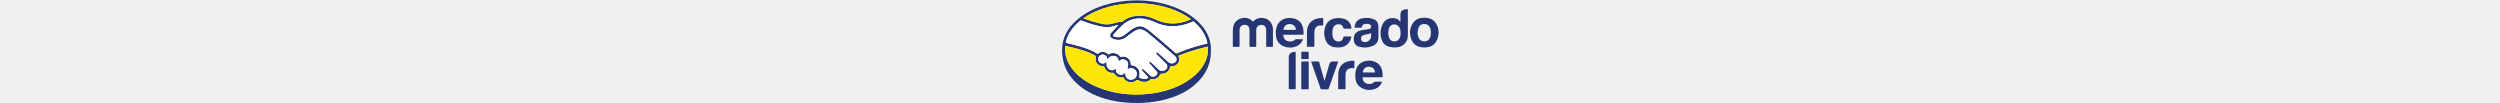
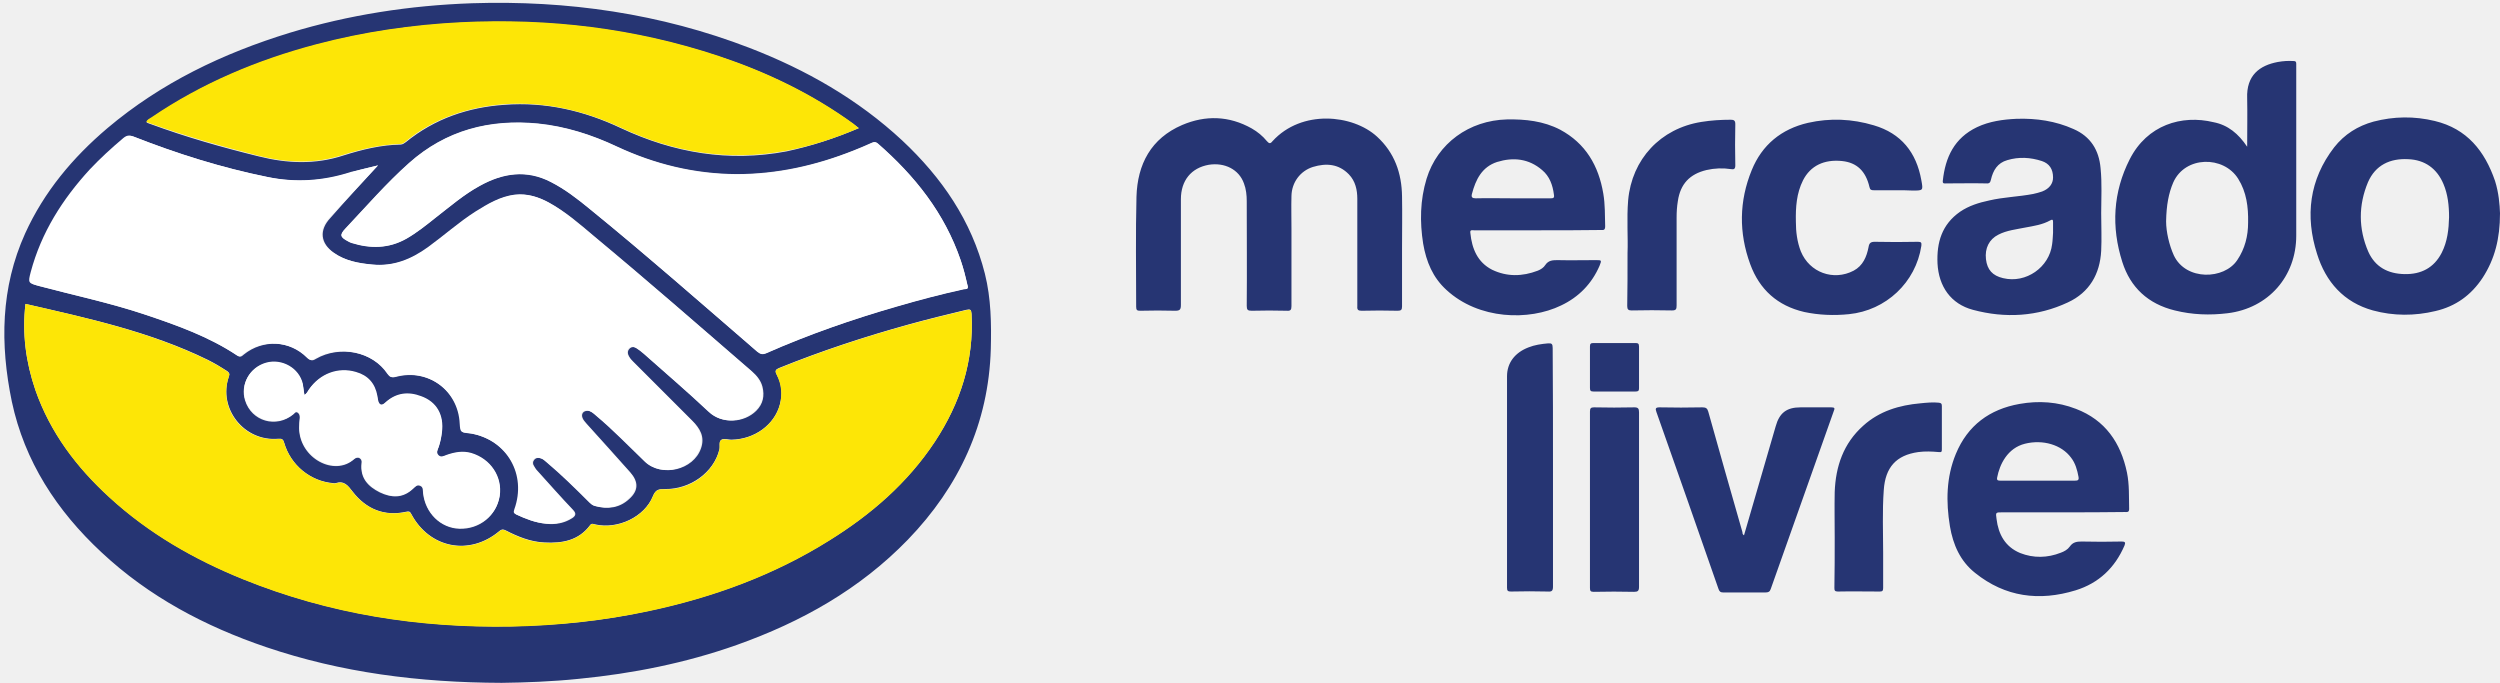
- <svg xmlns="http://www.w3.org/2000/svg" height="103" viewBox="17.8 187.3 804.9 219.8" width="2500">
+ <svg xmlns="http://www.w3.org/2000/svg" height="683" viewBox="17.8 187.3 804.9 219.8" width="2500">
  <path d="m469.2 267.2v18.7c0 1.1-.3 1.4-1.4 1.4-3.9-.1-7.8-.1-11.6 0-1.1 0-1.5-.3-1.4-1.4v-34.6c0-2.9-.6-5.7-2.7-7.9-3.3-3.4-7.3-3.7-11.6-2.4-4.1 1.3-6.8 5-6.9 9.3-.1 3.6 0 7.1 0 10.7v24.8c0 1.2-.3 1.6-1.5 1.5-3.8-.1-7.6-.1-11.3 0-1.3 0-1.6-.3-1.6-1.6.1-11.2 0-22.5 0-33.7 0-1.9-.2-3.9-.9-5.7-1.6-4.5-6.2-6.8-11.3-6-5.7 1-9 5.1-9 11.1v34c0 1.5-.3 1.9-1.8 1.9-3.8-.1-7.6-.1-11.3 0-1 0-1.3-.2-1.3-1.3 0-11.8-.2-23.6.1-35.4.3-10.5 4.7-18.8 14.7-23.1 7.5-3.2 15.1-3 22.4 1.1 1.9 1.1 3.5 2.4 4.9 4.1.7.8 1.1.9 1.8 0 9.4-10.3 25.8-8.6 33.6-1.5 5.7 5.2 8 11.8 8.1 19.3.1 5.6 0 11.1 0 16.7zm272.1-32.7c0-5.5.1-10.6 0-15.6-.3-7.4 4-10.6 9.9-11.7 1.7-.3 3.3-.4 5-.3.7 0 .9.2.9.9v55.3c0 13.2-9 23.4-22.1 25-5.7.7-11.4.5-17-.9-8.6-2.1-14.3-7.4-16.9-15.6-3.6-11.3-3-22.5 2.4-33.1 5.6-11 16.7-14.4 27-11.9 4.6.9 8 3.7 10.8 7.9zm-26.1 24c0 3.4 1 7.7 2.5 11 3.9 8.2 16.2 7.8 20.4 1.5 2.5-3.7 3.5-7.8 3.5-12.1.1-5-.5-9.8-3.2-14.1-4.7-7.5-17.1-7.4-20.9 1.2-1.5 3.5-2.2 7.3-2.3 12.5zm-202.4 2.9h-20.4c-.6 0-1.4-.3-1.2.9.5 5 2.3 9.4 7 11.8 4.8 2.3 9.7 2.2 14.7.3 1-.4 1.9-1 2.4-1.8 1-1.5 2.3-1.6 3.9-1.6 4.1.1 8.3 0 12.4 0 1.9 0 1.9 0 1.2 1.8-2.5 5.8-6.7 10.1-12.4 12.8-10.3 5-26.5 4.6-36.9-5-4.4-4-6.5-9.1-7.5-14.9-1.1-7-1-14 1.1-20.9 3.5-11.4 13.7-18.8 25.9-19.1 5.9-.1 11.7.5 17.1 3.3 8.2 4.4 12.4 11.6 13.9 20.6.6 3.5.5 7 .6 10.5 0 1.1-.4 1.3-1.3 1.2-6.8.1-13.6.1-20.5.1zm-8-10.3h12.2c.9 0 1.3-.1 1.1-1.2-.4-3.1-1.4-5.9-3.8-7.9-4.3-3.7-9.3-4.2-14.5-2.6-4.9 1.6-6.9 5.7-8.1 10.3-.3 1.1.2 1.4 1.2 1.4 4.1-.1 8 0 11.9 0zm177 101.1h-19.3c-2.2 0-2.2 0-1.9 2.1.6 5 2.8 9 7.6 11 4.3 1.7 8.8 1.6 13.1-.1 1.1-.4 2.2-1 2.9-2 1-1.4 2.2-1.6 3.8-1.6 4.3.1 8.6.1 12.9 0 1.1 0 1.3.3.9 1.3-3.1 7.2-8.3 12.1-15.7 14.4-11.7 3.6-22.7 2.2-32.4-5.6-4.8-3.8-7.1-9.1-8.1-15-1.3-7.9-1.2-15.8 1.9-23.3 3.8-9.2 10.9-14.4 20.5-16.1 6.2-1.1 12.3-.7 18.2 1.6 9.4 3.6 14.4 10.9 16.4 20.5.8 3.9.6 7.8.7 11.7 0 1.2-.7 1-1.4 1-6.8.1-13.5.1-20.1.1zm-7.9-10.2h11.9c.9 0 1.4-.1 1.2-1.2-.4-2.2-1-4.4-2.4-6.2-3.1-4.2-9.1-5.9-14.8-4.5s-8.2 6.7-9 10.9c-.2 1 .4 1 1.1 1zm148.8-86.1c0 8.2-1.7 14.8-5.6 20.8-3.7 5.6-8.7 9.2-15.2 10.7-6.7 1.6-13.5 1.6-20.1-.2-9.4-2.6-15.2-9.2-18-18.2-3.9-12.2-2.5-23.9 5.5-34.3 3.3-4.2 7.6-6.9 12.7-8.3 6.5-1.7 13.1-1.8 19.7-.2 10.4 2.5 16.1 9.7 19.4 19.3 1.2 3.8 1.5 7.6 1.6 10.4zm-16.4 1.3c0-3.8-.4-7.4-1.8-10.7-2.1-5-6-7.8-11.4-8-5.8-.3-10.5 1.9-12.9 7.4-3.1 7.4-3.1 15 .1 22.4 2.2 4.9 6.3 7.1 11.7 7.2 5.3.1 9.4-2 11.9-6.8 1.9-3.7 2.3-7.7 2.4-11.5zm-112-1.3c0 4 .2 8.1 0 12.1-.4 7.5-3.8 13.4-10.7 16.6-9.8 4.6-20.2 5.2-30.6 2.4-7.1-1.9-11-7.5-11.4-14.9-.3-6.8 1.4-12.6 7.3-16.7 2.8-1.9 6-2.9 9.3-3.6 4.7-1.1 9.5-1.2 14.2-2.1 1-.2 2-.5 2.9-.8 2.3-.9 3.5-2.5 3.5-4.5 0-2.7-1.2-4.5-3.6-5.3-3.7-1.2-7.4-1.4-11.1-.3-3.2.9-4.6 3.3-5.3 6.3-.2.9-.5 1.3-1.5 1.2-4.3-.1-8.6 0-12.9 0-.5 0-1.2.2-1.1-.8.8-7.6 3.7-13.8 11-17.3 4-1.9 8.4-2.5 12.8-2.7 6.3-.2 12.5.7 18.3 3.3 5.5 2.4 8.2 6.8 8.7 12.6.5 4.9.2 9.7.2 14.5zm-15.5 6.3v-3.5c0-.7-.2-.9-.9-.5-2.5 1.4-5.3 1.8-8 2.3-2.9.6-6 .9-8.7 2.3-3 1.5-4.4 4.4-4 7.9.4 3.4 2.1 5.3 5.5 6.1 7.4 1.8 14.9-3.5 15.8-10.9.2-1.3.2-2.5.3-3.7zm-50.5-13.7h-7.2c-.8 0-1.2-.1-1.4-1-1.2-5.2-4.1-7.9-8.8-8.4-5.8-.6-10.2 1.5-12.6 6.2-2.1 4.2-2.4 8.7-2.3 13.3 0 3.3.4 6.5 1.6 9.6 2.8 6.8 10.5 9.6 17 6.2 3-1.6 4.2-4.5 4.8-7.6.2-1.3.7-1.7 2-1.7 4.6.1 9.3.1 13.9 0 1.1 0 1.2.3 1.1 1.3-1.8 11.8-11.4 20.8-23.3 22-4.9.5-9.7.3-14.4-.7-8.6-2-14.4-7.2-17.4-15.4-3.7-10.1-3.6-20.3.5-30.3 3.3-8.1 9.5-13.2 18.1-15.2 7.1-1.6 14.2-1.3 21.2.8 8.8 2.6 13.7 8.7 15.3 17.7.6 3.3.6 3.3-2.8 3.3-1.8-.1-3.5-.1-5.3-.1zm-49 111.1 10.2-35.1c1.2-4.3 3.5-6.1 8-6.1h9.9c1.1 0 1.2.3.8 1.2-6.8 19.1-13.5 38.2-20.3 57.3-.3.9-.8 1.1-1.7 1.1h-13.6c-.9 0-1.2-.3-1.5-1.1-6.6-19-13.3-38-20-57-.4-1.1-.3-1.5 1-1.5 4.6.1 9.2.1 13.8 0 1.1 0 1.6.3 1.9 1.4 3.6 12.9 7.3 25.9 11 38.8 0 .3 0 .7.5 1zm-61.5-21.8v38.3c0 1.4-.4 1.7-1.7 1.6-3.9-.1-7.9-.1-11.8 0-1 0-1.3-.2-1.3-1.2v-68.1c0-4.3 2.5-7.6 6.9-9.3 2-.8 4.1-1.1 6.3-1.3 1.2-.1 1.5.2 1.5 1.5.1 12.8.1 25.6.1 38.5zm24-69.1c.2-4.9-.3-11 .2-17 1.2-13.2 10.4-23.1 23.6-25.2 3.1-.5 6.3-.7 9.4-.7 1 0 1.5.2 1.5 1.4-.1 4.4-.1 8.9 0 13.3 0 1.1-.4 1.4-1.4 1.2-2.6-.4-5.3-.3-7.9.3-5.4 1.3-8.4 4.5-9.2 10-.3 1.8-.4 3.5-.4 5.3v28.3c0 1.2-.2 1.6-1.5 1.6-4.3-.1-8.7-.1-13 0-1 0-1.4-.3-1.4-1.4.1-5.3.1-10.6.1-17.1zm66.7 91.7c0-4.9-.1-9.8 0-14.7.3-8.3 2.8-15.7 9.2-21.4 5.2-4.7 11.6-6.6 18.4-7.2 2-.2 4-.4 5.9-.2.8.1 1 .3 1 1.1v13.9c0 .8-.1 1-1 .9-2.2-.2-4.4-.3-6.6 0-7.1 1-10.6 4.9-11.1 12.2-.5 6.8-.2 13.6-.2 20.3v11.3c0 .9-.3 1.1-1.1 1.1-4.5 0-9-.1-13.5 0-1 0-1.1-.4-1.1-1.2.1-5.4.1-10.7.1-16.1zm-63-12.1v27.9c0 1.3-.4 1.6-1.6 1.6-4.3-.1-8.7-.1-13 0-1 0-1.2-.3-1.2-1.3v-56.7c0-1.1.3-1.4 1.3-1.4 4.3.1 8.7.1 13 0 1.2 0 1.5.4 1.5 1.6zm-7.8-50.6h6.6c.8 0 1.2.1 1.2 1.1v13.5c0 .8-.3 1-1.1 1h-13.6c-.9 0-1.1-.3-1.1-1.2v-13.3c0-.9.3-1.1 1.1-1.1zm-358.4 109.4c-26.7-.1-51.6-3.3-75.8-11.5-19.7-6.7-37.7-16.2-53-30.5-14.4-13.4-24.8-29.3-28.9-48.6-3.8-18.4-3.6-36.6 4.3-54.1 6.1-13.4 15.3-24.4 26.5-33.9 17.3-14.6 37.2-24.1 58.7-30.7 19.1-5.8 38.7-8.8 58.6-9.5 30.8-1 60.7 3.3 89.5 14.4 18.1 7 34.8 16.5 49.1 29.8 12.7 11.9 22.3 25.8 26.6 42.9 2 8 2.1 16.1 1.9 24.2-.7 24-10.2 44.3-26.7 61.4-15.5 16-34.3 26.5-55.1 33.9-16.4 5.8-33.4 9.2-50.8 10.9-8.7.9-17.4 1.2-24.9 1.3zm-153.3-122c-1.1 9.5.1 18.7 3.2 27.7 4.8 13.7 13.2 24.8 23.8 34.5 12.7 11.6 27.3 20 43.1 26.4 27.7 11.2 56.6 15.7 86.3 15.2 15-.3 29.8-1.8 44.4-5 20.6-4.4 40.1-11.5 58-22.7 13.4-8.3 25.2-18.5 34-31.8 8.2-12.4 12.6-26 11.8-41.1-.1-1.4-.4-1.6-1.7-1.3-6.2 1.5-12.4 3-18.5 4.7-14.1 3.9-28.1 8.5-41.7 14-1.2.5-1.5.9-.8 2.2 1.6 3 1.9 6.2 1 9.5-1.7 6.6-8.2 11.3-15.6 11.4-1.1 0-2.4-.5-3.2 0-1 .6-.4 2.1-.7 3.2-1.8 7.3-9.3 12.8-17.5 12.7-2 0-3 .1-3.9 2.3-2.7 6.7-11.3 10.7-18.5 9.1-.6-.1-1.2-.5-1.7.2-3.7 5-9 5.9-14.7 5.6-4.5-.2-8.6-1.9-12.5-3.9-.8-.4-1.3-.4-2 .2-9.6 8.1-22.5 5.6-28.4-5.5-.4-.8-.7-.9-1.6-.7-7.1 1.6-12.9-.9-17.2-6.4-1.6-2.1-2.8-3.7-5.6-2.8-.2.1-.5 0-.7 0-7.4-.6-13.7-5.8-15.8-13-.3-1.1-.7-1.4-1.9-1.3-10.9 1-19.5-9.7-15.9-20.1.3-.8.1-1.2-.6-1.7-2-1.3-4-2.5-6.2-3.6-18.6-9.1-38.6-13.4-58.7-18zm113.5-44.6c-3.1.8-5.8 1.3-8.4 2.2-8.9 2.9-17.8 3.5-27 1.6-14.8-3-29.1-7.5-43.1-13-1.3-.5-2.2-.4-3.2.5-3.7 3.2-7.4 6.5-10.8 10.1-8.8 9.6-15.6 20.3-19 33-.9 3.5-.9 3.5 2.6 4.5 11.3 3 22.7 5.4 33.8 9.1 10.4 3.5 20.7 7.2 30 13.3.9.6 1.3.1 1.9-.4 6.2-5 15-4.6 20.6 1.1.9.9 1.5 1 2.6.3 7.8-4.5 18.5-2.3 23.3 4.9.7 1.1 1.3 1.2 2.5.9 10.4-2.8 20.3 4.5 20.8 15.1.1 2.8.1 2.8 3 3.1.2 0 .5.1.7.1 11.6 2.2 17.9 13.4 13.9 24.4-.3.8-.3 1.3.6 1.7 3 1.4 6.1 2.6 9.4 2.9 3 .3 5.8-.2 8.3-1.8 1.1-.7 1.5-1.5.3-2.7-3.9-4.1-7.6-8.3-11.4-12.5-.5-.5-.9-1.1-1.2-1.7-.4-.6-.4-1.3.1-1.9.6-.7 1.3-.7 2.1-.5.9.2 1.6.9 2.3 1.5 4.7 3.9 9 8.2 13.3 12.5.6.6 1.1 1.2 2 1.4 4 1.1 7.8.6 10.9-2.3 3-2.7 3-5.5.4-8.5-4.7-5.3-9.4-10.5-14.1-15.7-.5-.6-1-1.1-1.3-1.8-.6-1.4.2-2.4 1.7-2.4 1.2.1 2 .9 2.8 1.6 5.5 4.6 10.6 9.8 15.7 14.8 5.3 5.1 15.5 2.7 17.9-4.3 1.3-3.7-.3-6.4-2.8-8.9l-19-19c-.5-.5-1-1-1.3-1.6-.5-.8-.7-1.8.1-2.6.7-.7 1.6-.6 2.4-.1.9.5 1.7 1.2 2.5 1.9 6.9 6.2 14 12.2 20.8 18.6 4.3 4.1 11.3 3.4 15.1-.4 2.2-2.2 2.7-4.8 2-7.7-.5-2-1.8-3.6-3.4-5-16.9-14.6-33.7-29.3-50.8-43.5-4.6-3.9-9.2-7.9-14.5-10.8-3.3-1.8-6.8-2.9-10.7-2.5-4.9.5-8.9 3-12.8 5.5-5.4 3.4-10.1 7.6-15.2 11.4-5.4 3.9-11.2 6.2-18 5.6-4.4-.4-8.8-1.2-12.5-3.8-4.5-3.1-4.9-7.4-1.2-11.3 4.8-5.5 9.9-11 15.3-16.9zm189.9 39c0-.2-.1-.3-.1-.4-.6-2.7-1.3-5.4-2.2-8.1-5.2-15.2-14.8-27.2-26.7-37.6-.6-.5-1.1-.6-1.9-.2-2 .9-3.9 1.7-5.9 2.5-12.1 4.8-24.6 7.6-37.7 7.6-13.5-.1-26.3-3.2-38.5-8.9-8.1-3.8-16.5-6.5-25.4-7.4-15.5-1.5-29.6 2.1-41.5 12.7-7.3 6.5-13.7 13.9-20.4 21-2 2.1-1.8 2.8.8 4.2.4.2.7.4 1.1.5 6.1 1.9 12 1.9 17.7-1.4 3.3-1.9 6.3-4.3 9.3-6.7 4.6-3.6 9.1-7.4 14.3-10.3 7.4-4.1 15.1-5.3 22.9-1.2 4.5 2.3 8.5 5.4 12.4 8.6 18.3 15 36.1 30.6 54 46 1 .8 1.7 1 2.9.5 13.6-6 27.6-10.8 41.9-15 7.2-2.1 14.4-4 21.7-5.6.5 0 1.4.2 1.3-.8zm-35.1-51c-.7-.5-1.1-.8-1.6-1.2-13.3-9.6-27.8-16.7-43.3-21.8-27-9-54.8-12.3-83.2-10.9-15.8.8-31.3 3-46.5 7.1-18.9 5-36.8 12.4-53 23.5-.6.4-1.4.6-1.7 1.5.5.2.9.4 1.3.5 11.4 4.2 23 7.5 34.8 10.4 9.1 2.3 18.2 2.7 27.3-.3 6-1.9 12.1-3.4 18.4-3.5.7 0 1.2-.5 1.7-.8 9.2-7.5 20-11.2 31.7-12 13.2-1 25.7 1.9 37.5 7.5 17.1 8 34.7 11 53.3 7.5 7.9-1.7 15.6-4.2 23.3-7.5zm-178.5 85.9c-.2-1.2-.3-2.3-.6-3.4-1.2-5.1-6.7-8.2-11.8-6.8-5.3 1.5-8.3 6.9-6.7 12 2.1 6.7 10 9 15.5 4.5.4-.3.7-1 1.4-.6.6.4.7 1 .7 1.7-.1 1.1-.2 2.2-.2 3.3.1 9.7 11.4 15.7 17.7 10 .5-.4 1.1-.7 1.8-.3.6.4.7 1 .6 1.7-.5 4.7 2.1 7.4 5.9 9.3 3.8 1.8 7.4 1.9 10.6-1.1.7-.6 1.3-1.5 2.4-1 1 .4.8 1.4.9 2.3.7 6.5 5.7 11.3 11.7 11.5 6.5.2 11.9-4.2 12.9-10.4s-2.9-12-9.1-13.8c-2.8-.8-5.4-.3-8 .6-.8.3-1.8.9-2.6.1-.9-.9-.2-1.9.1-2.8.5-1.5.8-3 1-4.6.7-5.6-1.7-9.8-6.7-11.6-4.2-1.5-8.1-1.1-11.5 2-1.3 1.2-2.1.8-2.4-.9-.1-.4-.1-.8-.2-1.2-.8-3.9-3-6.6-6.9-7.7-5.7-1.7-11.6.6-15.1 5.6-.3.4-.6 1.2-1.4 1.6z" fill="#263573" />
  <path d="m26 285.1c20.1 4.6 40.1 9 58.7 18.1 2.1 1.1 4.2 2.2 6.2 3.6.7.5.9.9.6 1.7-3.7 10.5 4.9 21.1 15.9 20.1 1.2-.1 1.6.2 1.9 1.3 2.1 7.2 8.5 12.3 15.8 13 .2 0 .5.1.7 0 2.8-.9 4 .7 5.6 2.8 4.3 5.5 10.1 7.9 17.2 6.4.8-.2 1.2 0 1.6.7 5.9 11.1 18.8 13.6 28.4 5.5.7-.6 1.2-.6 2-.2 3.9 2.1 8 3.7 12.5 3.9 5.7.3 11-.6 14.7-5.6.5-.7 1.1-.4 1.7-.2 7.2 1.6 15.8-2.4 18.5-9.1.9-2.2 1.9-2.4 3.9-2.3 8.3.2 15.7-5.4 17.5-12.7.3-1.1-.3-2.7.7-3.2.8-.5 2.1.1 3.2 0 7.4-.1 13.9-4.9 15.6-11.4.8-3.3.5-6.5-1-9.5-.7-1.3-.4-1.7.8-2.2 13.6-5.5 27.5-10.1 41.7-14 6.1-1.7 12.3-3.2 18.5-4.7 1.3-.3 1.6-.1 1.7 1.3.8 15.1-3.6 28.6-11.8 41.1-8.8 13.3-20.5 23.4-34 31.8-17.9 11.2-37.4 18.3-58 22.7-14.6 3.1-29.4 4.7-44.4 5-29.8.5-58.6-4-86.3-15.2-15.8-6.4-30.5-14.8-43.1-26.4-10.6-9.7-19-20.8-23.8-34.5-3.1-9.1-4.3-18.3-3.2-27.8z" fill="#fde606" />
  <path d="m139.5 240.5c-5.4 5.8-10.5 11.3-15.6 16.8-3.7 4-3.3 8.2 1.2 11.3 3.7 2.6 8.1 3.4 12.5 3.8 6.8.7 12.6-1.7 18-5.6 5.1-3.7 9.9-8 15.2-11.4 4-2.5 8-4.9 12.8-5.5 3.9-.4 7.3.7 10.7 2.5 5.3 2.9 9.9 7 14.5 10.8 17.2 14.3 34 28.9 50.8 43.5 1.6 1.4 2.8 2.9 3.4 5 .8 2.9.3 5.5-2 7.7-3.8 3.8-10.8 4.5-15.1.4-6.8-6.4-13.8-12.4-20.8-18.6-.8-.7-1.6-1.3-2.5-1.9-.8-.5-1.7-.6-2.4.1-.8.8-.6 1.7-.1 2.6.4.6.9 1.1 1.3 1.6l19 19c2.5 2.5 4 5.2 2.8 8.9-2.4 7-12.6 9.5-17.9 4.3-5.2-5-10.2-10.2-15.7-14.8-.8-.7-1.7-1.5-2.8-1.6-1.5-.1-2.3.9-1.7 2.4.3.7.8 1.3 1.3 1.8 4.7 5.2 9.4 10.5 14.1 15.7 2.7 3 2.6 5.8-.4 8.5-3.1 2.9-6.9 3.4-10.9 2.3-.8-.2-1.4-.8-2-1.4-4.3-4.3-8.7-8.6-13.3-12.5-.7-.6-1.4-1.3-2.3-1.5-.8-.2-1.5-.2-2.1.5-.5.6-.5 1.3-.1 1.9s.8 1.2 1.2 1.7c3.8 4.2 7.5 8.4 11.4 12.5 1.2 1.3.8 2-.3 2.7-2.5 1.6-5.4 2.1-8.3 1.8-3.3-.3-6.4-1.5-9.4-2.9-.9-.4-.9-.8-.6-1.7 4-11.1-2.3-22.2-13.9-24.4-.2 0-.5-.1-.7-.1-2.8-.3-2.8-.3-3-3.1-.5-10.7-10.3-17.9-20.8-15.1-1.2.3-1.7.2-2.5-.9-4.8-7.2-15.5-9.5-23.3-4.9-1.1.6-1.7.6-2.6-.3-5.6-5.6-14.4-6.1-20.6-1.1-.6.5-1 1-1.9.4-9.2-6.2-19.5-9.8-30-13.3-11.1-3.7-22.5-6.1-33.8-9.1-3.5-.9-3.5-1-2.6-4.5 3.4-12.7 10.2-23.4 19-33 3.4-3.6 7-6.9 10.8-10.1 1.1-.9 1.9-1 3.2-.5 14 5.5 28.3 10 43.1 13 9.1 1.9 18.1 1.3 27-1.6 2.9-.7 5.6-1.3 8.7-2.1z" fill="#fff" />
  <path d="m329.4 279.5c.1 1-.8.8-1.3.9-7.3 1.6-14.5 3.5-21.7 5.6-14.3 4.1-28.3 9-41.9 15-1.2.5-1.9.3-2.9-.5-17.9-15.5-35.6-31.1-54-46-3.9-3.2-7.9-6.3-12.4-8.6-7.9-4.1-15.5-2.9-22.9 1.2-5.2 2.8-9.6 6.7-14.3 10.3-3 2.4-6 4.8-9.3 6.7-5.7 3.2-11.6 3.3-17.7 1.4-.4-.1-.7-.3-1.1-.5-2.7-1.4-2.8-2.1-.8-4.2 6.7-7.1 13.1-14.5 20.4-21 11.9-10.6 26-14.2 41.5-12.7 8.9.9 17.4 3.6 25.4 7.4 12.2 5.7 25 8.9 38.5 8.9 13.1.1 25.6-2.8 37.7-7.6 2-.8 4-1.6 5.9-2.5.7-.3 1.2-.3 1.9.2 12 10.4 21.5 22.4 26.7 37.6.9 2.6 1.6 5.3 2.2 8.1.1 0 .1.1.1.3z" fill="#fff" />
  <path d="m294.3 228.5c-7.7 3.3-15.4 5.8-23.4 7.3-18.6 3.5-36.3.5-53.3-7.5-11.8-5.5-24.3-8.4-37.5-7.5-11.7.9-22.5 4.5-31.7 12-.5.4-.9.8-1.7.8-6.3.2-12.4 1.6-18.4 3.5-9.1 3-18.1 2.6-27.3.3-11.8-3-23.4-6.3-34.8-10.4-.4-.2-.8-.3-1.3-.5.3-.8 1.1-1.1 1.7-1.5 16.2-11 34.1-18.5 53-23.5 15.2-4 30.8-6.3 46.5-7.1 28.4-1.4 56.2 1.9 83.2 10.9 15.5 5.2 30.1 12.2 43.3 21.8.6.6 1.1.9 1.7 1.4z" fill="#fde606" />
  <path d="m115.8 314.4c.8-.4 1.1-1.2 1.5-1.8 3.5-5.1 9.4-7.3 15.1-5.6 3.9 1.1 6.2 3.7 6.9 7.7.1.4.1.8.2 1.2.3 1.7 1.2 2.1 2.4.9 3.4-3.1 7.3-3.6 11.5-2 5 1.8 7.4 6 6.7 11.6-.2 1.6-.5 3.1-1 4.6-.3.9-1 1.9-.1 2.8.8.8 1.8.2 2.6-.1 2.6-.9 5.2-1.4 8-.6 6.2 1.9 10 7.6 9.1 13.8-1 6.2-6.4 10.5-12.9 10.4-6.1-.1-11-4.9-11.7-11.5-.1-.8.1-1.8-.9-2.3-1.1-.5-1.7.4-2.4 1-3.3 3-6.9 3-10.6 1.1-3.8-1.9-6.4-4.6-5.9-9.3.1-.7.1-1.3-.6-1.7-.6-.4-1.3-.1-1.8.3-6.3 5.6-17.6-.3-17.7-10 0-1.1.1-2.2.2-3.3.1-.7 0-1.3-.7-1.7s-1 .3-1.4.6c-5.4 4.5-13.4 2.2-15.5-4.5-1.6-5.1 1.4-10.5 6.7-12 5.1-1.4 10.6 1.7 11.8 6.8.2 1.3.3 2.4.5 3.6z" fill="#fff" />
</svg>
